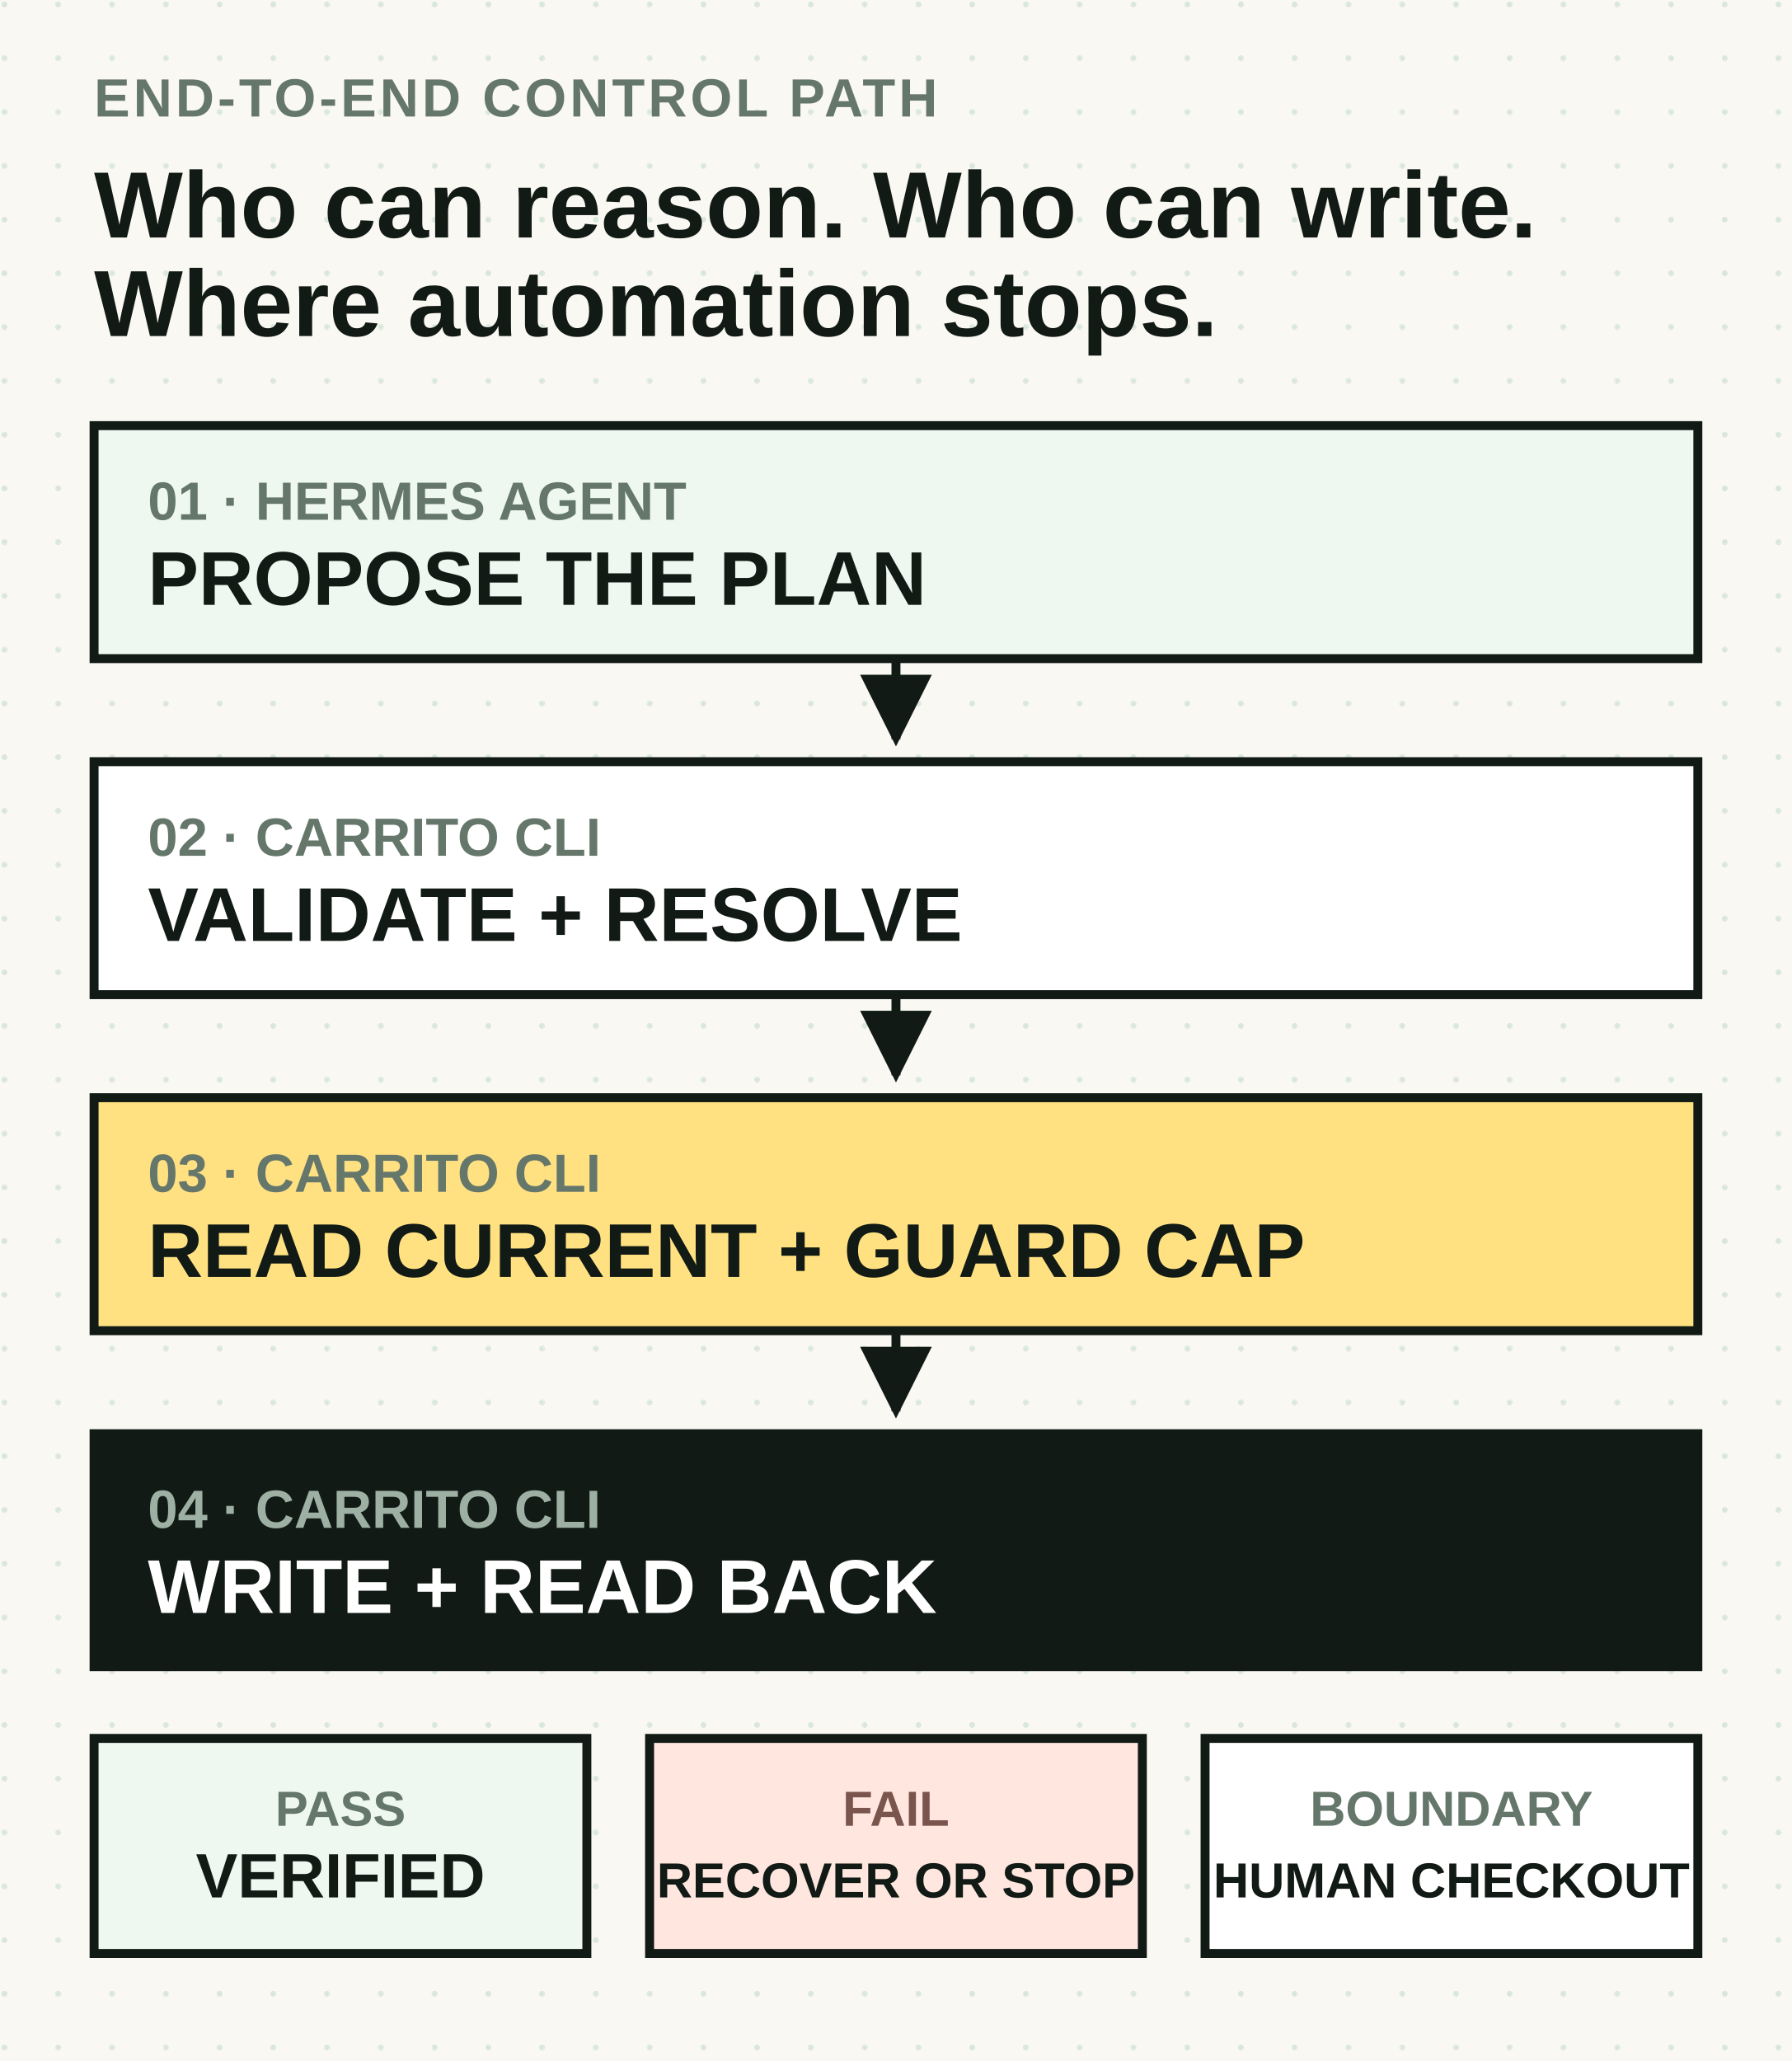
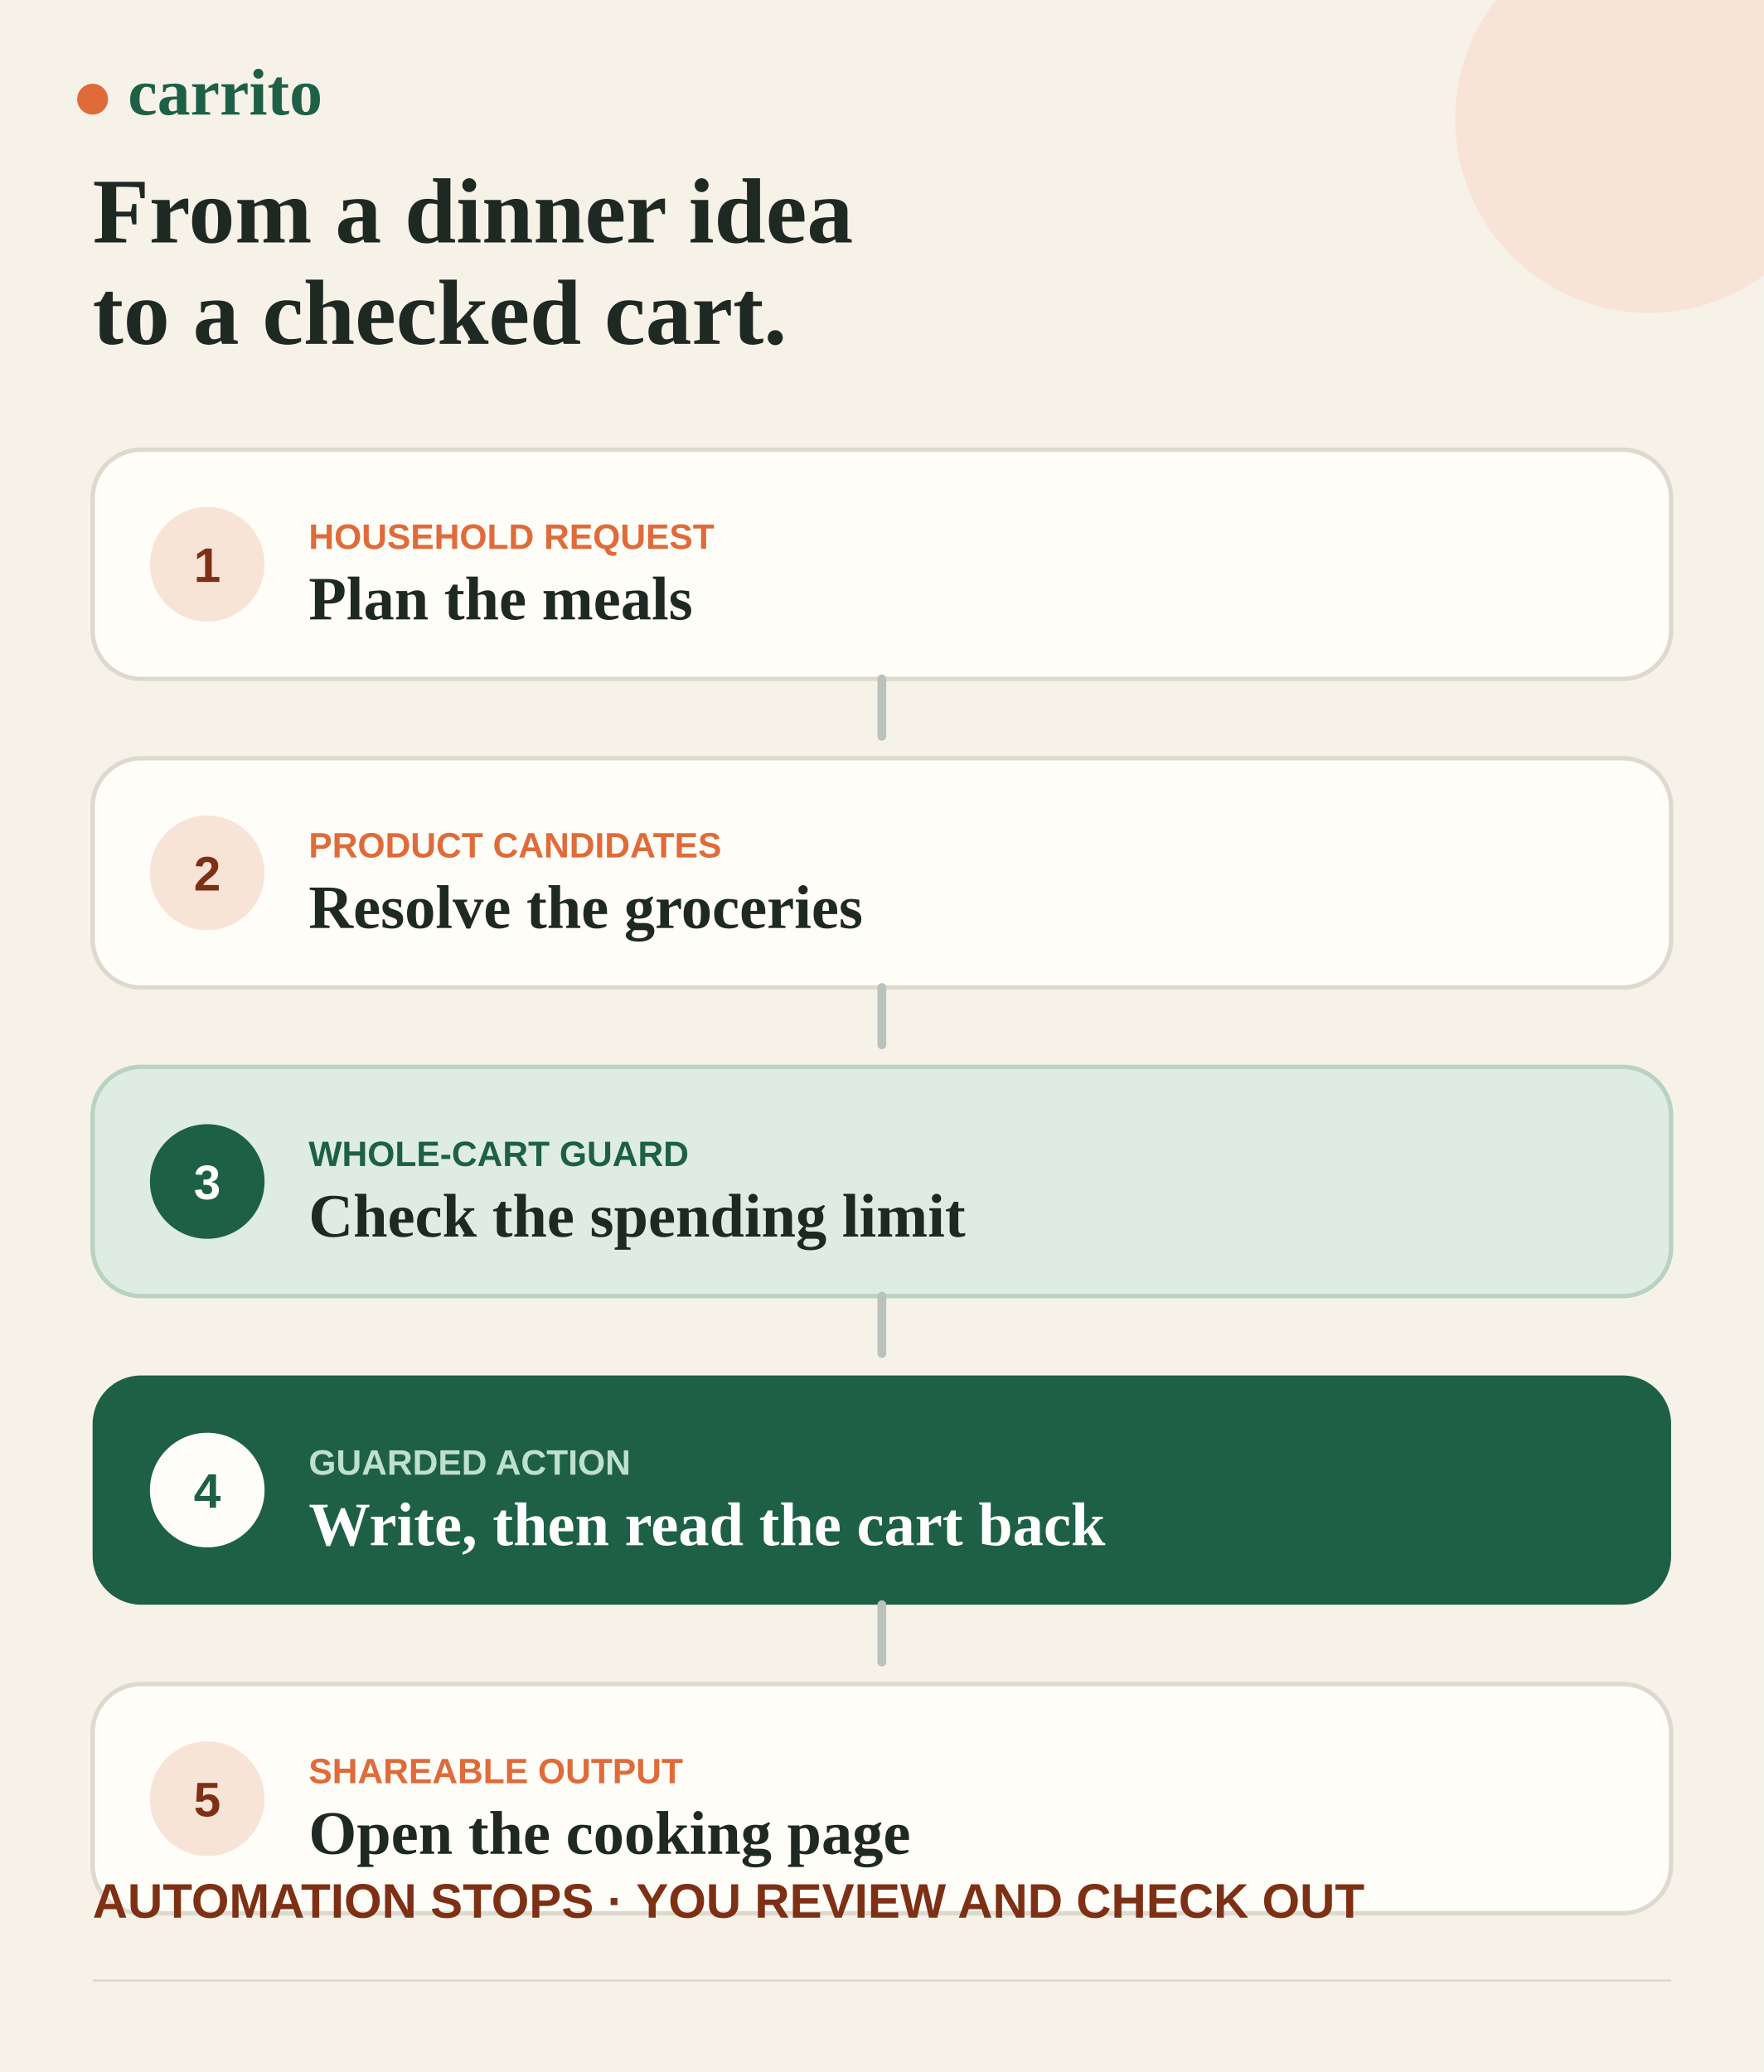
- <svg xmlns="http://www.w3.org/2000/svg" width="800" height="920" viewBox="0 0 800 920" role="img" aria-labelledby="title desc">
-   <defs>
-     <pattern id="grid" width="24" height="24" patternUnits="userSpaceOnUse">
-       <circle cx="2" cy="2" r="1.3" fill="#d9e6dc" />
-     </pattern>
-     <marker id="arrow" viewBox="0 0 10 10" refX="9" refY="5" markerWidth="8" markerHeight="8" orient="auto">
-       <path d="M0 0 10 5 0 10z" fill="#111a15" />
-     </marker>
-   </defs>
-   <rect width="800" height="920" fill="#faf8f2" />
-   <rect width="800" height="920" fill="url(#grid)" />
+ <svg xmlns="http://www.w3.org/2000/svg" width="800" height="940" viewBox="0 0 800 940" role="img" aria-labelledby="title desc">
+   <rect width="800" height="940" fill="#f7f2e8" />
+   <circle cx="748" cy="54" r="88" fill="#f8e4d7" />
  <g font-family="Arial, Helvetica, sans-serif">
-     <text x="42" y="52" fill="#65776b" font-size="24" font-weight="900" letter-spacing="1.5">END-TO-END CONTROL PATH</text>
-     <text x="42" y="106" fill="#111a15" font-size="42" font-weight="900">Who can reason. Who can write.</text>
-     <text x="42" y="150" fill="#111a15" font-size="42" font-weight="900">Where automation stops.</text>
-     <g transform="translate(42 190)">
-       <rect width="716" height="104" fill="#eef7f0" stroke="#111a15" stroke-width="4" />
-       <text x="24" y="42" fill="#65776b" font-size="24" font-weight="900">01 · HERMES AGENT</text>
-       <text x="24" y="80" fill="#111a15" font-size="34" font-weight="900">PROPOSE THE PLAN</text>
-       <line x1="358" y1="104" x2="358" y2="140" stroke="#111a15" stroke-width="4" marker-end="url(#arrow)" />
-       <rect y="150" width="716" height="104" fill="#fff" stroke="#111a15" stroke-width="4" />
-       <text x="24" y="192" fill="#65776b" font-size="24" font-weight="900">02 · CARRITO CLI</text>
-       <text x="24" y="230" fill="#111a15" font-size="34" font-weight="900">VALIDATE + RESOLVE</text>
-       <line x1="358" y1="254" x2="358" y2="290" stroke="#111a15" stroke-width="4" marker-end="url(#arrow)" />
-       <rect y="300" width="716" height="104" fill="#ffe182" stroke="#111a15" stroke-width="4" />
-       <text x="24" y="342" fill="#65776b" font-size="24" font-weight="900">03 · CARRITO CLI</text>
-       <text x="24" y="380" fill="#111a15" font-size="34" font-weight="900">READ CURRENT + GUARD CAP</text>
-       <line x1="358" y1="404" x2="358" y2="440" stroke="#111a15" stroke-width="4" marker-end="url(#arrow)" />
-       <rect y="450" width="716" height="104" fill="#111a15" stroke="#111a15" stroke-width="4" />
-       <text x="24" y="492" fill="#9db0a3" font-size="24" font-weight="900">04 · CARRITO CLI</text>
-       <text x="24" y="530" fill="#fff" font-size="34" font-weight="900">WRITE + READ BACK</text>
+     <circle cx="42" cy="45" r="7" fill="#df6b3a" />
+     <text x="58" y="52" fill="#1d6046" font-family="Georgia, Times New Roman, serif" font-size="30" font-weight="700">carrito</text>
+     <text x="42" y="110" fill="#1f2924" font-family="Georgia, Times New Roman, serif" font-size="42" font-weight="700">From a dinner idea</text>
+     <text x="42" y="156" fill="#1f2924" font-family="Georgia, Times New Roman, serif" font-size="42" font-weight="700">to a checked cart.</text>
+     <g transform="translate(42 204)">
+       <rect width="716" height="104" rx="22" fill="#fffdf8" stroke="#ded9cf" stroke-width="2" />
+       <circle cx="52" cy="52" r="26" fill="#f8e4d7" />
+       <text x="52" y="60" text-anchor="middle" fill="#7e3014" font-size="22" font-weight="800">1</text>
+       <text x="98" y="45" fill="#df6b3a" font-size="16" font-weight="800">HOUSEHOLD REQUEST</text>
+       <text x="98" y="77" fill="#1f2924" font-family="Georgia, Times New Roman, serif" font-size="28" font-weight="700">Plan the meals</text>
+       <path d="M358 104v26" stroke="#b9c2bc" stroke-width="4" stroke-linecap="round" />
+       <rect y="140" width="716" height="104" rx="22" fill="#fffdf8" stroke="#ded9cf" stroke-width="2" />
+       <circle cx="52" cy="192" r="26" fill="#f8e4d7" />
+       <text x="52" y="200" text-anchor="middle" fill="#7e3014" font-size="22" font-weight="800">2</text>
+       <text x="98" y="185" fill="#df6b3a" font-size="16" font-weight="800">PRODUCT CANDIDATES</text>
+       <text x="98" y="217" fill="#1f2924" font-family="Georgia, Times New Roman, serif" font-size="28" font-weight="700">Resolve the groceries</text>
+       <path d="M358 244v26" stroke="#b9c2bc" stroke-width="4" stroke-linecap="round" />
+       <rect y="280" width="716" height="104" rx="22" fill="#dfece4" stroke="#b9d2c2" stroke-width="2" />
+       <circle cx="52" cy="332" r="26" fill="#1d6046" />
+       <text x="52" y="340" text-anchor="middle" fill="#fff" font-size="22" font-weight="800">3</text>
+       <text x="98" y="325" fill="#1d6046" font-size="16" font-weight="800">WHOLE-CART GUARD</text>
+       <text x="98" y="357" fill="#1f2924" font-family="Georgia, Times New Roman, serif" font-size="28" font-weight="700">Check the spending limit</text>
+       <path d="M358 384v26" stroke="#b9c2bc" stroke-width="4" stroke-linecap="round" />
+       <rect y="420" width="716" height="104" rx="22" fill="#1d6046" />
+       <circle cx="52" cy="472" r="26" fill="#fffdf8" />
+       <text x="52" y="480" text-anchor="middle" fill="#1d6046" font-size="22" font-weight="800">4</text>
+       <text x="98" y="465" fill="#bfe0cd" font-size="16" font-weight="800">GUARDED ACTION</text>
+       <text x="98" y="497" fill="#fff" font-family="Georgia, Times New Roman, serif" font-size="28" font-weight="700">Write, then read the cart back</text>
+       <path d="M358 524v26" stroke="#b9c2bc" stroke-width="4" stroke-linecap="round" />
+       <rect y="560" width="716" height="104" rx="22" fill="#fffdf8" stroke="#ded9cf" stroke-width="2" />
+       <circle cx="52" cy="612" r="26" fill="#f8e4d7" />
+       <text x="52" y="620" text-anchor="middle" fill="#7e3014" font-size="22" font-weight="800">5</text>
+       <text x="98" y="605" fill="#df6b3a" font-size="16" font-weight="800">SHAREABLE OUTPUT</text>
+       <text x="98" y="637" fill="#1f2924" font-family="Georgia, Times New Roman, serif" font-size="28" font-weight="700">Open the cooking page</text>
    </g>
-     <g transform="translate(42 776)">
-       <rect width="220" height="96" fill="#eef7f0" stroke="#111a15" stroke-width="4" />
-       <text x="110" y="39" text-anchor="middle" fill="#65776b" font-size="22" font-weight="900">PASS</text>
-       <text x="110" y="71" text-anchor="middle" fill="#111a15" font-size="28" font-weight="900">VERIFIED</text>
-       <rect x="248" width="220" height="96" fill="#ffe6df" stroke="#111a15" stroke-width="4" />
-       <text x="358" y="39" text-anchor="middle" fill="#7a554d" font-size="22" font-weight="900">FAIL</text>
-       <text x="358" y="71" text-anchor="middle" fill="#111a15" font-size="22" font-weight="900">RECOVER OR STOP</text>
-       <rect x="496" width="220" height="96" fill="#fff" stroke="#111a15" stroke-width="4" />
-       <text x="606" y="39" text-anchor="middle" fill="#65776b" font-size="22" font-weight="900">BOUNDARY</text>
-       <text x="606" y="71" text-anchor="middle" fill="#111a15" font-size="22" font-weight="900">HUMAN CHECKOUT</text>
-     </g>
+     <rect x="42" y="898" width="716" height="1" fill="#ded9cf" />
+     <text x="42" y="870" fill="#7e3014" font-size="22" font-weight="800">AUTOMATION STOPS · YOU REVIEW AND CHECK OUT</text>
  </g>
</svg>
